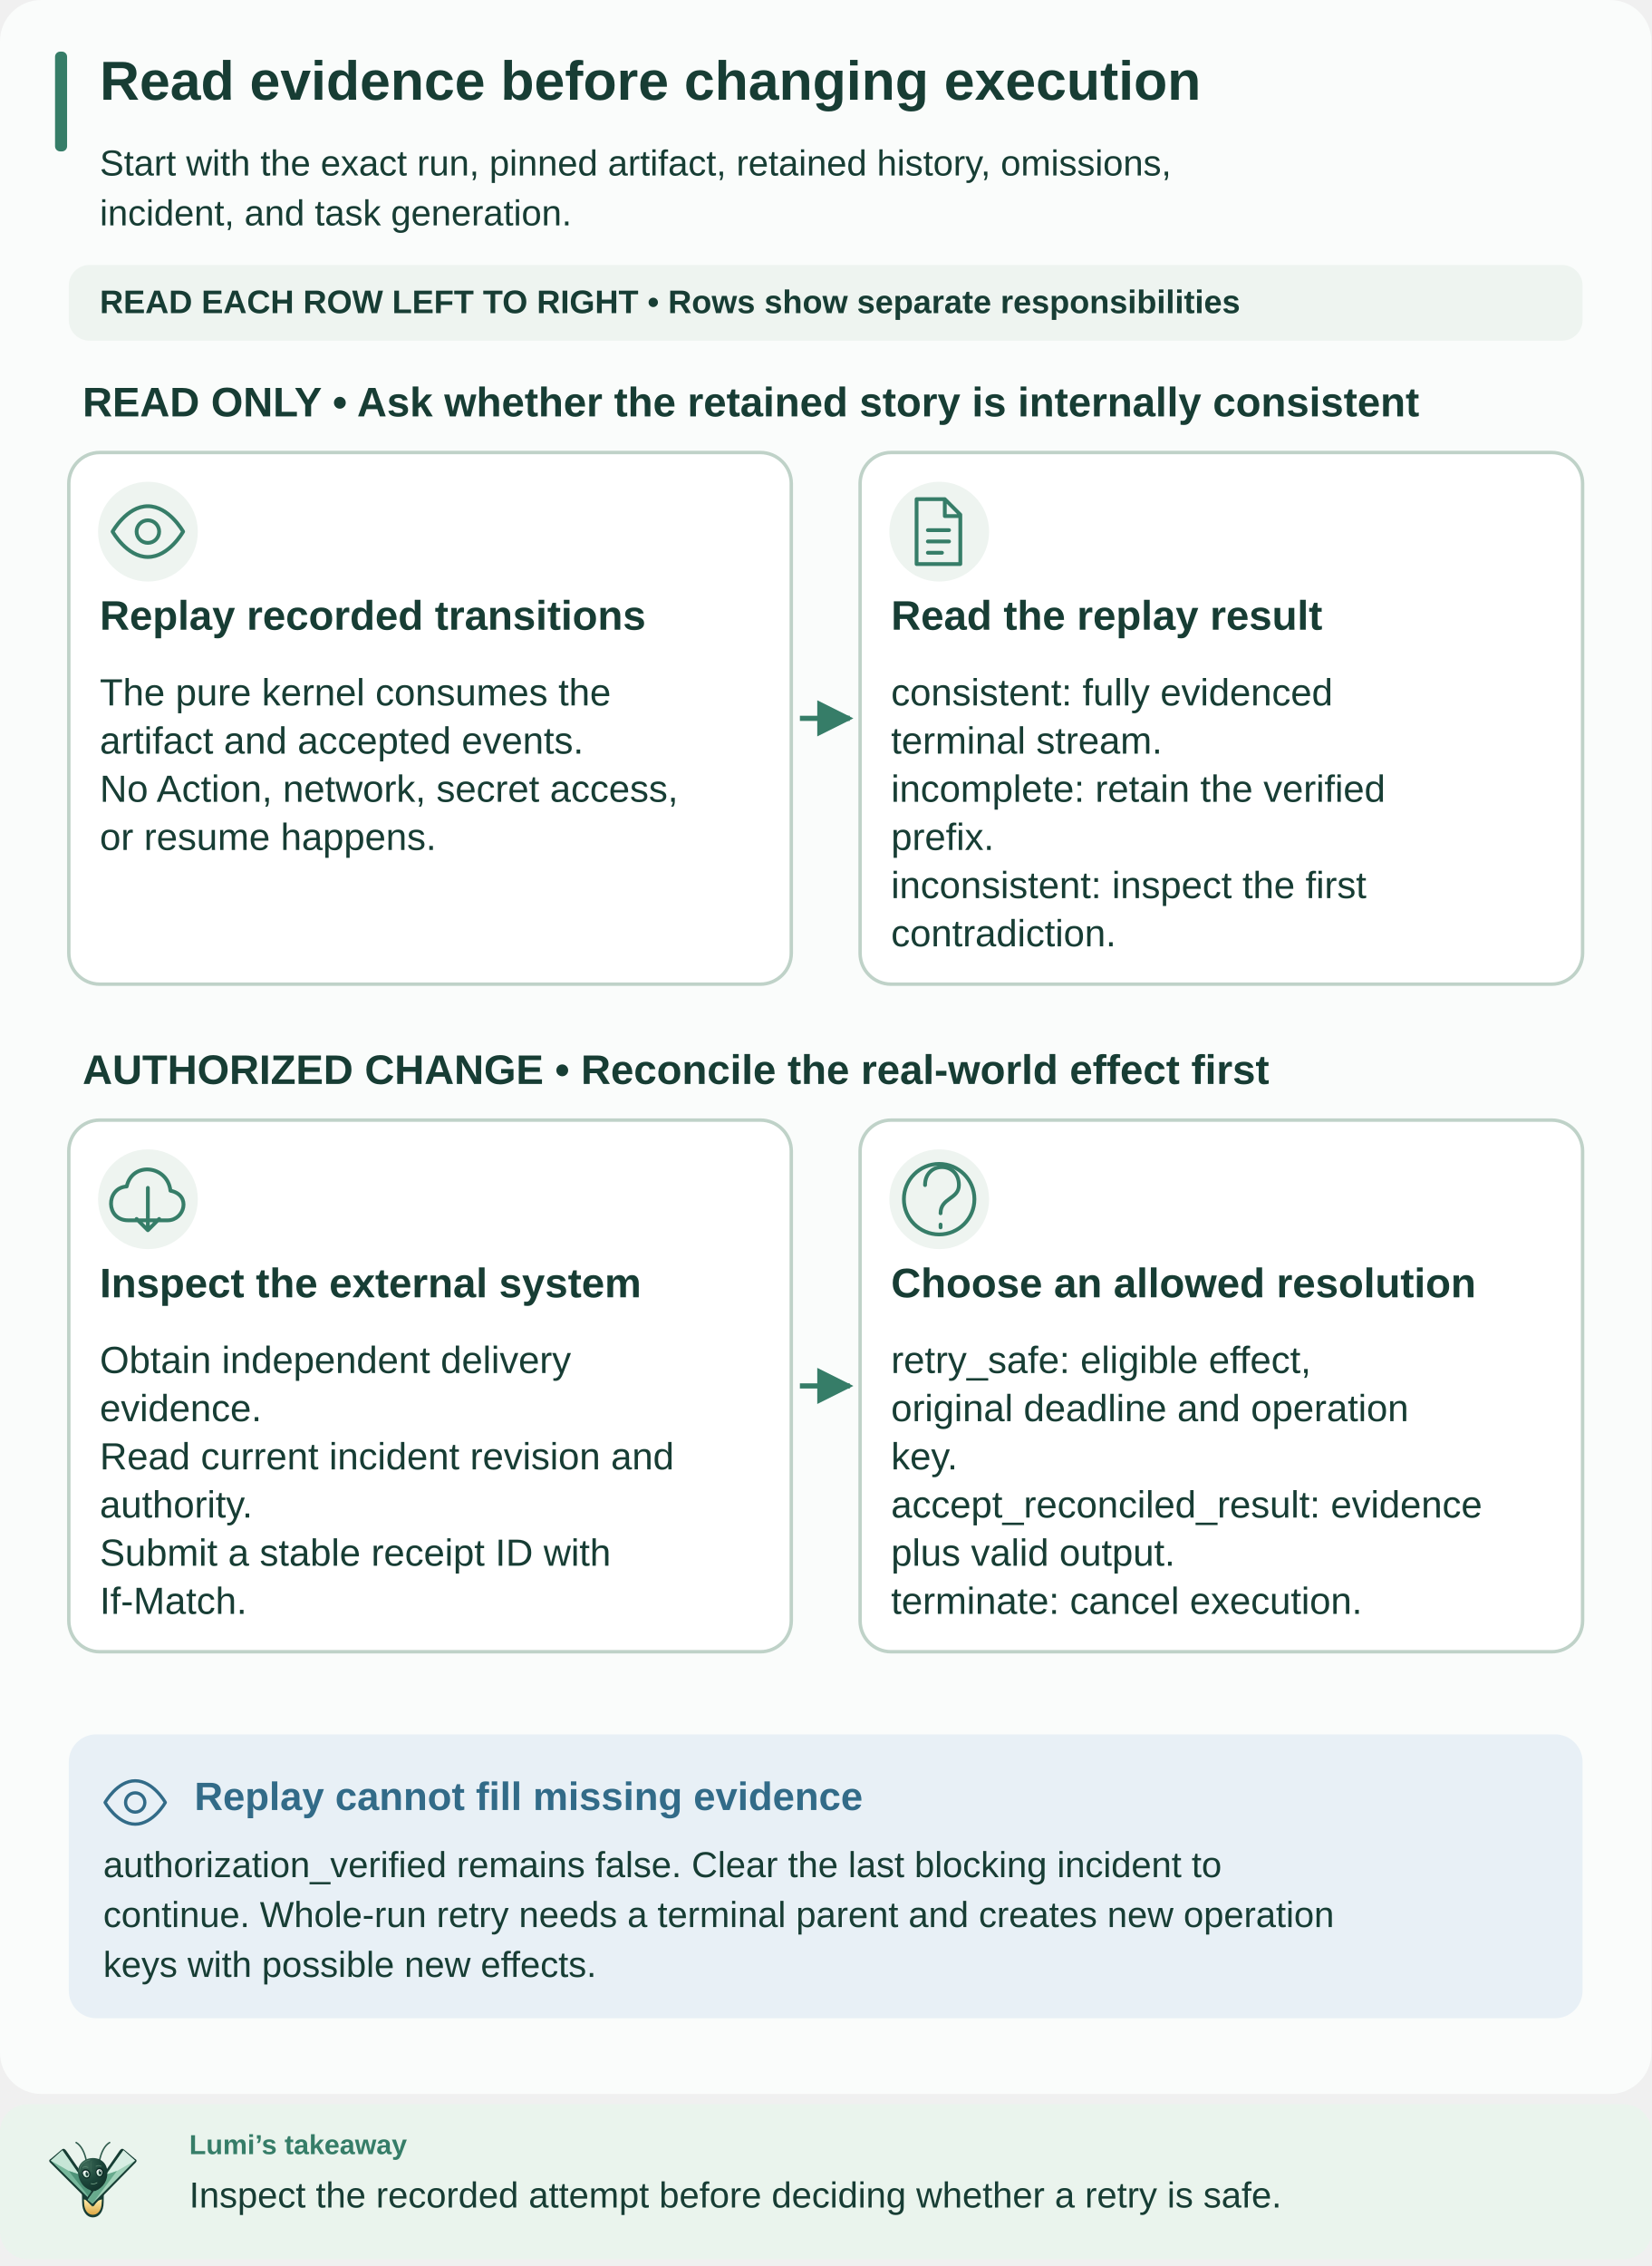
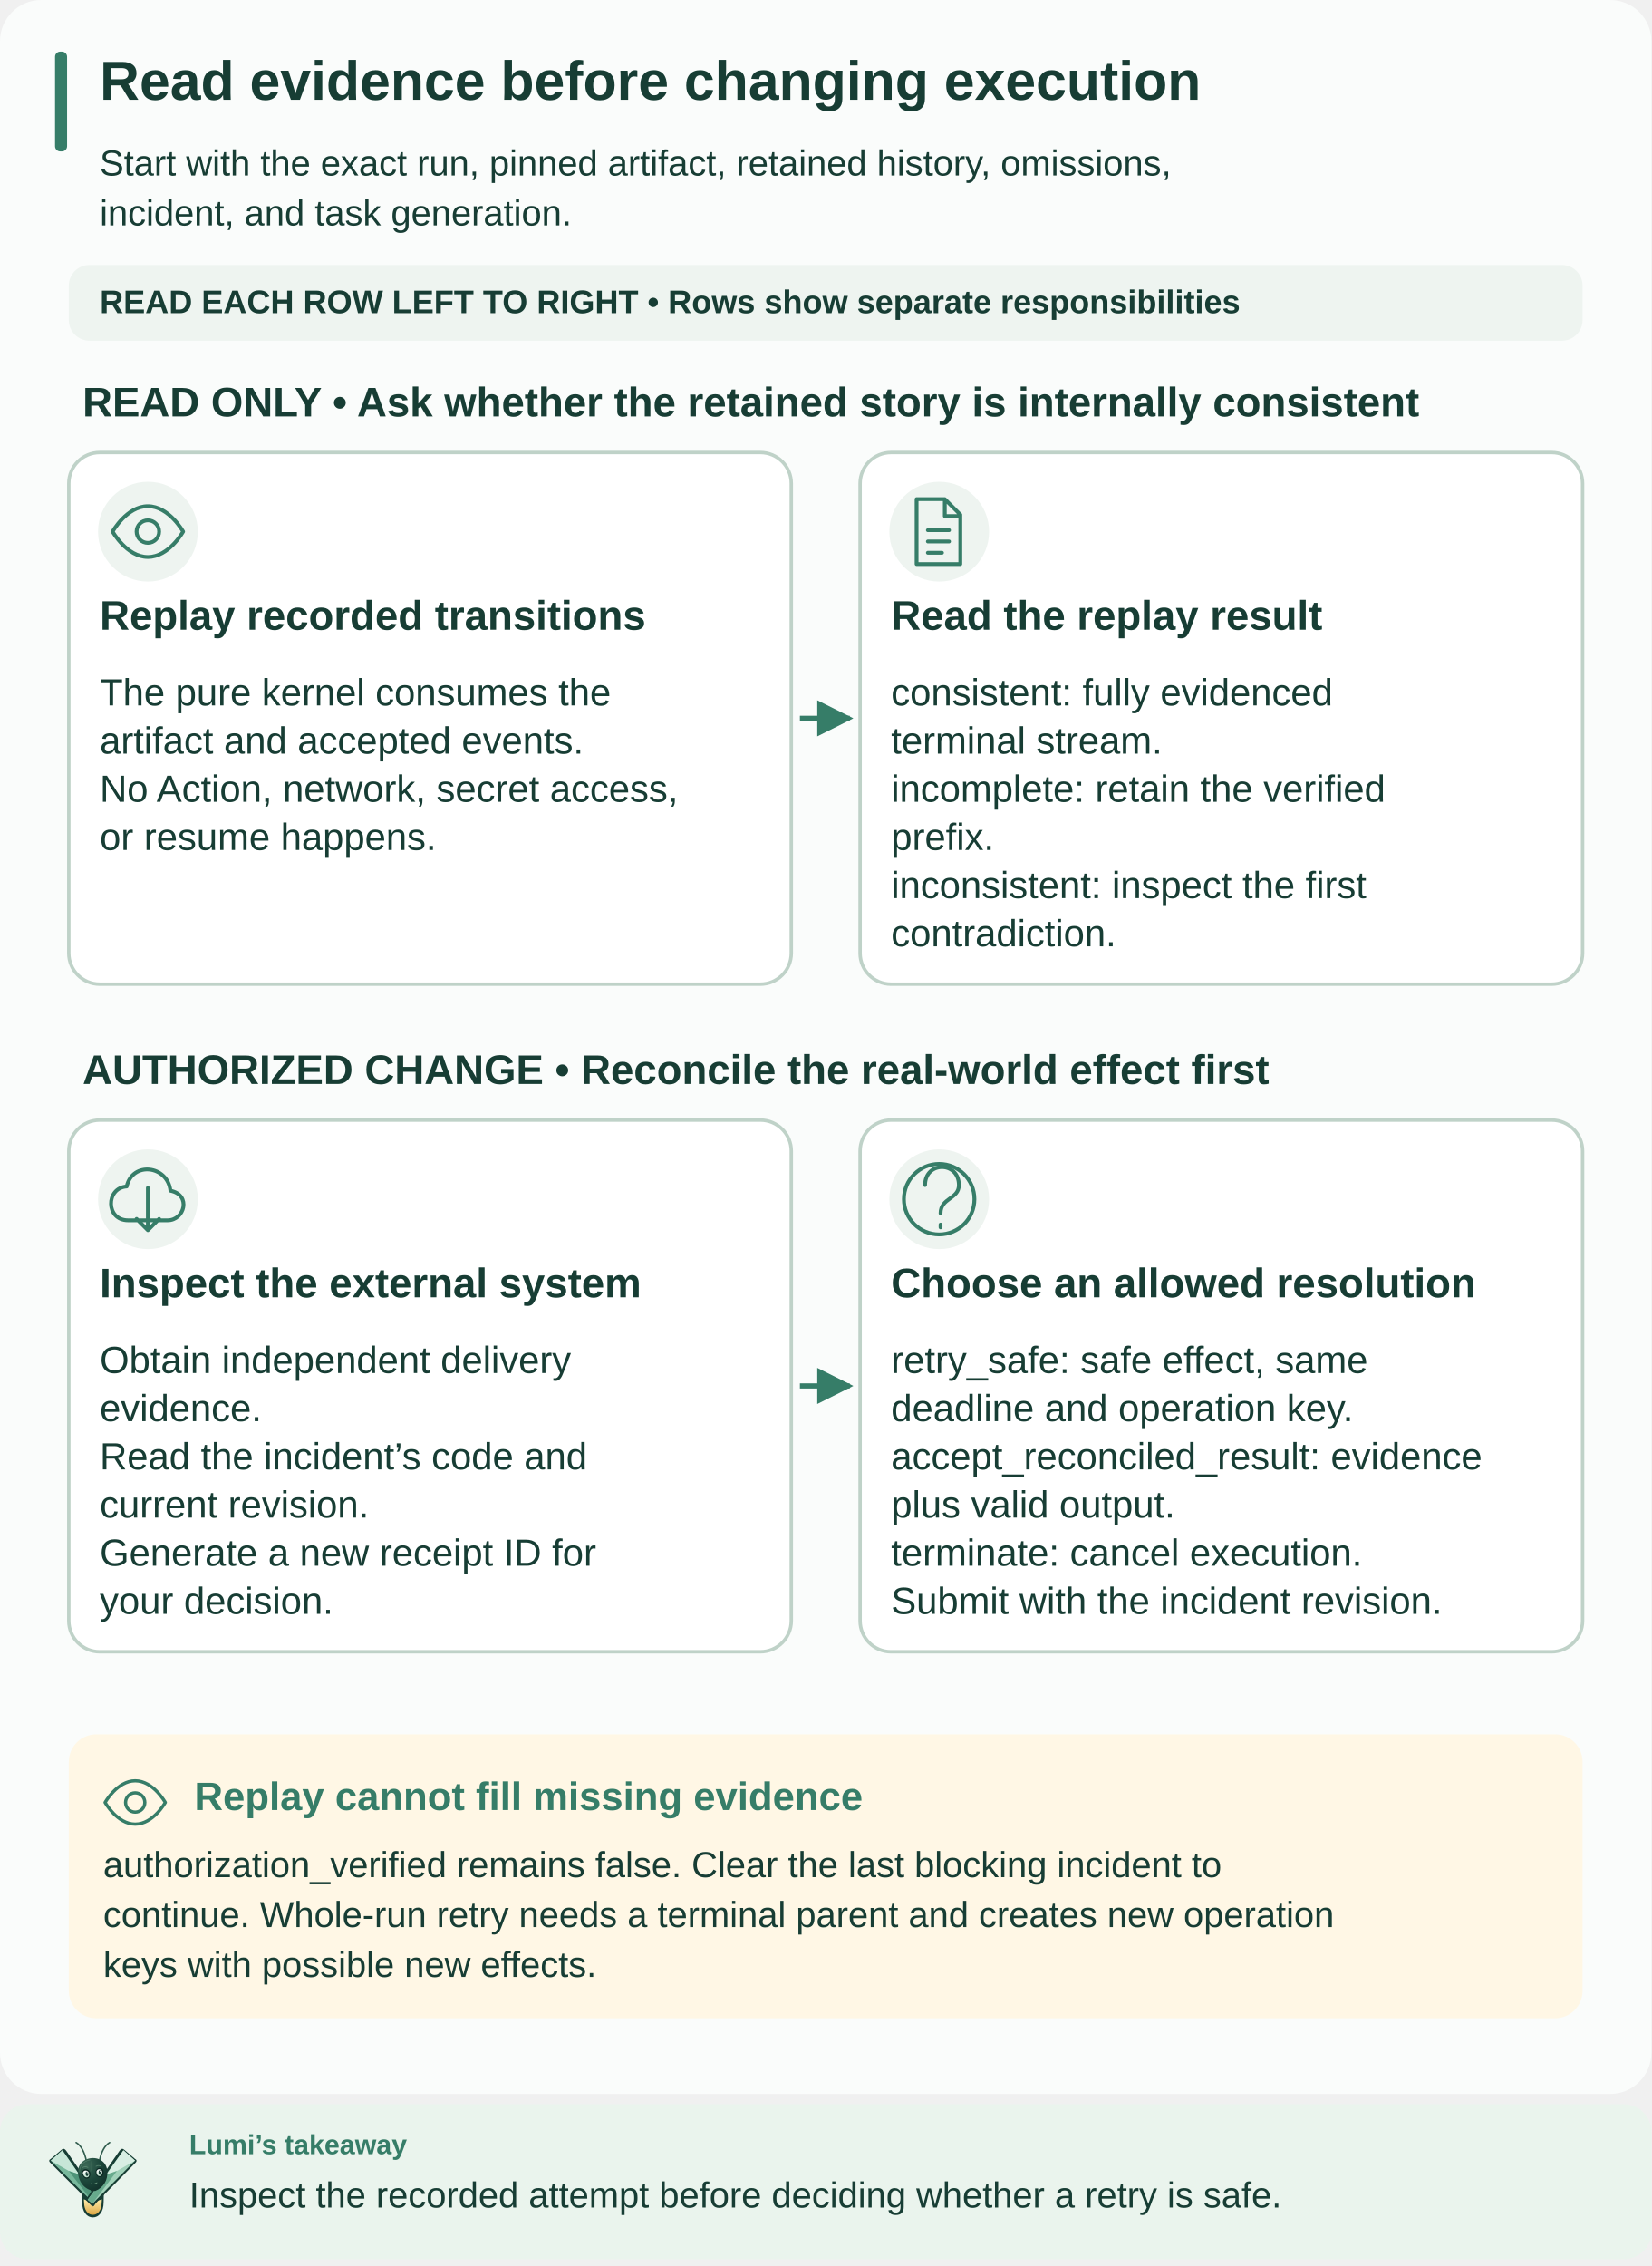
<svg xmlns="http://www.w3.org/2000/svg" width="960" height="1317" viewBox="0 0 960 1317" role="img" aria-labelledby="title desc">
  <defs>
    <marker id="arrow" viewBox="0 0 10 10" refX="9" refY="5" markerWidth="7" markerHeight="7" orient="auto">
      <path d="M0 0 10 5 0 10z" fill="#367D68" />
    </marker>
  </defs>
  <style>text{font-family:Arial,Helvetica,sans-serif}.edge{stroke:#367D68;stroke-width:3;fill:none;marker-end:url(#arrow)}</style>
  <rect width="960" height="1217" rx="24" fill="#FAFCFB" />
  <rect x="32" y="30" width="7" height="58" rx="3" fill="#367D68" />
  <text x="58" y="58" font-size="32" font-weight="700" fill="#173D34">Read evidence before changing execution</text>
  <text x="58" y="102" font-size="21" font-weight="400" fill="#173D34">Start with the exact run, pinned artifact, retained history, omissions,</text>
  <text x="58" y="131" font-size="21" font-weight="400" fill="#173D34">incident, and task generation.</text>
  <rect x="40" y="154" width="880" height="44" rx="12" fill="#EEF4F0" />
  <text x="58" y="182" font-size="19" font-weight="600" fill="#173D34">READ EACH ROW LEFT TO RIGHT  •  Rows show separate responsibilities</text>
  <text x="48" y="242" font-size="24" font-weight="700" fill="#173D34">READ ONLY • Ask whether the retained story is internally consistent</text>
  <rect x="40.0" y="263" width="420.0" height="309" rx="18" fill="white" stroke="#BFD2C8" stroke-width="2" />
  <circle cx="86.0" cy="309" r="29" fill="#EEF4F0" />
  <g transform="translate(63.0 286) scale(0.82)" stroke="#367D68" stroke-width="2.7" fill="none" stroke-linecap="round" stroke-linejoin="round">
    <path d="M3 28s10-18 25-18 25 18 25 18-10 18-25 18S3 28 3 28z" />
    <circle cx="28" cy="28" r="8" />
  </g>
  <text x="58.0" y="366" font-size="24" font-weight="700" fill="#173D34">Replay recorded transitions</text>
  <text x="58.0" y="410" font-size="22" font-weight="400" fill="#173D34">The pure kernel consumes the</text>
  <text x="58.0" y="438" font-size="22" font-weight="400" fill="#173D34">artifact and accepted events.</text>
  <text x="58.0" y="466" font-size="22" font-weight="400" fill="#173D34">No Action, network, secret access,</text>
  <text x="58.0" y="494" font-size="22" font-weight="400" fill="#173D34">or resume happens.</text>
  <path class="edge" d="M465.0 417.5h29" />
  <rect x="500.0" y="263" width="420.0" height="309" rx="18" fill="white" stroke="#BFD2C8" stroke-width="2" />
  <circle cx="546.0" cy="309" r="29" fill="#EEF4F0" />
  <g transform="translate(523.0 286) scale(0.82)" stroke="#367D68" stroke-width="2.7" fill="none" stroke-linecap="round" stroke-linejoin="round">
    <path d="M12 5h20l11 11v35H12z M32 5v12h11 M20 27h15 M20 35h15 M20 43h10" />
  </g>
  <text x="518.0" y="366" font-size="24" font-weight="700" fill="#173D34">Read the replay result</text>
  <text x="518.0" y="410" font-size="22" font-weight="400" fill="#173D34">consistent: fully evidenced</text>
  <text x="518.0" y="438" font-size="22" font-weight="400" fill="#173D34">terminal stream.</text>
  <text x="518.0" y="466" font-size="22" font-weight="400" fill="#173D34">incomplete: retain the verified</text>
  <text x="518.0" y="494" font-size="22" font-weight="400" fill="#173D34">prefix.</text>
  <text x="518.0" y="522" font-size="22" font-weight="400" fill="#173D34">inconsistent: inspect the first</text>
  <text x="518.0" y="550" font-size="22" font-weight="400" fill="#173D34">contradiction.</text>
  <text x="48" y="630" font-size="24" font-weight="700" fill="#173D34">AUTHORIZED CHANGE • Reconcile the real-world effect first</text>
  <rect x="40.0" y="651" width="420.0" height="309" rx="18" fill="white" stroke="#BFD2C8" stroke-width="2" />
  <circle cx="86.0" cy="697" r="29" fill="#EEF4F0" />
  <g transform="translate(63.0 674) scale(0.82)" stroke="#367D68" stroke-width="2.7" fill="none" stroke-linecap="round" stroke-linejoin="round">
    <path d="M14 43C-2 43-2 20 13 19 17 1 42 4 44 22 59 25 54 43 42 43z M28 20v30 M20 42l8 8 8-8" />
  </g>
  <text x="58.0" y="754" font-size="24" font-weight="700" fill="#173D34">Inspect the external system</text>
  <text x="58.0" y="798" font-size="22" font-weight="400" fill="#173D34">Obtain independent delivery</text>
  <text x="58.0" y="826" font-size="22" font-weight="400" fill="#173D34">evidence.</text>
-   <text x="58.0" y="854" font-size="22" font-weight="400" fill="#173D34">Read current incident revision and</text>
-   <text x="58.0" y="882" font-size="22" font-weight="400" fill="#173D34">authority.</text>
-   <text x="58.0" y="910" font-size="22" font-weight="400" fill="#173D34">Submit a stable receipt ID with</text>
-   <text x="58.0" y="938" font-size="22" font-weight="400" fill="#173D34">If-Match.</text>
+   <text x="58.0" y="854" font-size="22" font-weight="400" fill="#173D34">Read the incident’s code and</text>
+   <text x="58.0" y="882" font-size="22" font-weight="400" fill="#173D34">current revision.</text>
+   <text x="58.0" y="910" font-size="22" font-weight="400" fill="#173D34">Generate a new receipt ID for</text>
+   <text x="58.0" y="938" font-size="22" font-weight="400" fill="#173D34">your decision.</text>
  <path class="edge" d="M465.0 805.5h29" />
  <rect x="500.0" y="651" width="420.0" height="309" rx="18" fill="white" stroke="#BFD2C8" stroke-width="2" />
  <circle cx="546.0" cy="697" r="29" fill="#EEF4F0" />
  <g transform="translate(523.0 674) scale(0.82)" stroke="#367D68" stroke-width="2.7" fill="none" stroke-linecap="round" stroke-linejoin="round">
    <path d="M18 18c0-17 24-17 24 0 0 10-13 9-13 20 M29 46v2" />
    <circle cx="28" cy="28" r="25" />
  </g>
  <text x="518.0" y="754" font-size="24" font-weight="700" fill="#173D34">Choose an allowed resolution</text>
-   <text x="518.0" y="798" font-size="22" font-weight="400" fill="#173D34">retry_safe: eligible effect,</text>
-   <text x="518.0" y="826" font-size="22" font-weight="400" fill="#173D34">original deadline and operation</text>
-   <text x="518.0" y="854" font-size="22" font-weight="400" fill="#173D34">key.</text>
-   <text x="518.0" y="882" font-size="22" font-weight="400" fill="#173D34">accept_reconciled_result: evidence</text>
-   <text x="518.0" y="910" font-size="22" font-weight="400" fill="#173D34">plus valid output.</text>
-   <text x="518.0" y="938" font-size="22" font-weight="400" fill="#173D34">terminate: cancel execution.</text>
-   <rect x="40" y="1008" width="880" height="165" rx="16" fill="#E8F0F6" />
-   <g transform="translate(59 1028) scale(0.7)" stroke="#326B88" stroke-width="2.7" fill="none" stroke-linecap="round" stroke-linejoin="round">
+   <text x="518.0" y="798" font-size="22" font-weight="400" fill="#173D34">retry_safe: safe effect, same</text>
+   <text x="518.0" y="826" font-size="22" font-weight="400" fill="#173D34">deadline and operation key.</text>
+   <text x="518.0" y="854" font-size="22" font-weight="400" fill="#173D34">accept_reconciled_result: evidence</text>
+   <text x="518.0" y="882" font-size="22" font-weight="400" fill="#173D34">plus valid output.</text>
+   <text x="518.0" y="910" font-size="22" font-weight="400" fill="#173D34">terminate: cancel execution.</text>
+   <text x="518.0" y="938" font-size="22" font-weight="400" fill="#173D34">Submit with the incident revision.</text>
+   <rect x="40" y="1008" width="880" height="165" rx="16" fill="#FFF7E5" />
+   <g transform="translate(59 1028) scale(0.7)" stroke="#367D68" stroke-width="2.7" fill="none" stroke-linecap="round" stroke-linejoin="round">
    <path d="M3 28s10-18 25-18 25 18 25 18-10 18-25 18S3 28 3 28z" />
    <circle cx="28" cy="28" r="8" />
  </g>
-   <text x="113" y="1052" font-size="23" font-weight="700" fill="#326B88">Replay cannot fill missing evidence</text>
+   <text x="113" y="1052" font-size="23" font-weight="700" fill="#367D68">Replay cannot fill missing evidence</text>
  <text x="60" y="1091" font-size="21" font-weight="400" fill="#173D34">authorization_verified remains false. Clear the last blocking incident to</text>
  <text x="60" y="1120" font-size="21" font-weight="400" fill="#173D34">continue. Whole-run retry needs a terminal parent and creates new operation</text>
  <text x="60" y="1149" font-size="21" font-weight="400" fill="#173D34">keys with possible new effects.</text>
  <g id="lumi-takeaway">
    <rect x="0" y="1223" width="960" height="90" rx="16" fill="#EAF4ED" />
    <g transform="translate(22 1234) scale(.25)">
      <defs>
        <radialGradient id="lumi-face" cx=".3" cy=".2" r=".9">
          <stop stop-color="#3C6957" />
          <stop offset=".55" stop-color="#1C463A" />
          <stop offset="1" stop-color="#102E28" />
        </radialGradient>
        <linearGradient id="lumi-eye" x1="0" y1="0" x2="0" y2="1">
          <stop stop-color="#FFFFFF" />
          <stop offset="1" stop-color="#B8DCC8" />
        </linearGradient>
        <linearGradient id="lumi-lantern" x1="0" y1="0" x2="0" y2="1">
          <stop stop-color="#FFEDAD" />
          <stop offset="1" stop-color="#DDA743" />
        </linearGradient>
      </defs>
      <g stroke-linecap="round" stroke-linejoin="round">
        <path d="M113 89C109 67 100 51 89 45M143 89C147 67 156 51 167 45" fill="none" stroke="#315C4E" stroke-width="3.5" />
        <path d="M102 134Q128 122 154 134L153 184C153 206 142 219 128 219C114 219 103 206 103 184Z" fill="#173D34" />
        <path d="M107 177Q128 185 149 177L148 191C146 205 138 213 128 213C118 213 110 205 108 191Z" fill="url(#lumi-lantern)" />
        <path d="M30 83L56 61Q61 57 66 64L142 174L130 193L28 91Q24 86 30 83Z" fill="#173D34" />
        <path d="M57 63L135 175L129 185L30 87Z" fill="#78B89C" />
        <path d="M57 63L96 119L72 111L30 87Z" fill="#C7E6D7" />
        <path d="M72 111L96 119L135 175L129 185Z" fill="#4F9479" />
        <path d="M226 83L200 61Q195 57 190 64L111 178L127 194L228 91Q232 86 226 83Z" fill="#173D34" />
        <path d="M199 63L116 178L127 187L226 87Z" fill="#A1D1B9" />
        <path d="M199 63L160 119L184 111L226 87Z" fill="#D8EEE3" />
        <path d="M184 111L160 119L116 178L127 187Z" fill="#68AA8D" />
        <g transform="rotate(-5 128 120)">
          <path d="M94 115C93 95 108 81 128 81C148 81 163 95 162 115       C162 135 150 152 130 158C109 155 95 138 94 115Z" fill="url(#lumi-face)" />
          <path d="M98 111C98 96 110 86 124 85" fill="none" stroke="#83AF94" stroke-width="1.2" opacity=".5" />
          <path d="M128 87C124 99 124 106 126 112" fill="none" stroke="#58856B" stroke-width="1" opacity=".4" />
          <path d="M103 114C104 106 111 103 117 107C124 111 124 120 119 126       C111 131 104 124 103 114Z" fill="#0C2923" />
          <path d="M105 114C106 109 111 107 116 110C120 113 121 120 117 124       C111 127 106 122 105 114Z" fill="url(#lumi-eye)" />
          <ellipse cx="114.5" cy="116.5" rx="3.3" ry="5.4" fill="#173D34" />
          <circle cx="115.5" cy="113.5" r="1.4" fill="#FFFFFF" />
          <path d="M135 112C138 105 145 103 151 108C156 114 153 124 147 127       C139 129 133 120 135 112Z" fill="#0C2923" />
          <path d="M137 113C139 108 144 107 148 110C152 114 150 121 146 124       C140 126 136 120 137 113Z" fill="url(#lumi-eye)" />
          <ellipse cx="145" cy="116" rx="3.3" ry="5.4" fill="#173D34" />
          <circle cx="146" cy="113" r="1.4" fill="#FFFFFF" />
          <path d="M106 101Q112 98 118 102M137 101Q143 98 149 102" fill="none" stroke="#6C997E" stroke-width="1.8" opacity=".65" />
          <path d="M122 140Q129 143 136 139" fill="none" stroke="#84B295" stroke-width="1.5" />
        </g>
      </g>
    </g>
    <text x="110" y="1252" style="font-family:Arial,Helvetica,sans-serif;font-size:16px;font-weight:700;fill:#367D68">Lumi’s takeaway</text>
    <text x="110" y="1283" style="font-family:Arial,Helvetica,sans-serif;font-size:21px;fill:#173D34">Inspect the recorded attempt before deciding whether a retry is safe.</text>
  </g>
</svg>
